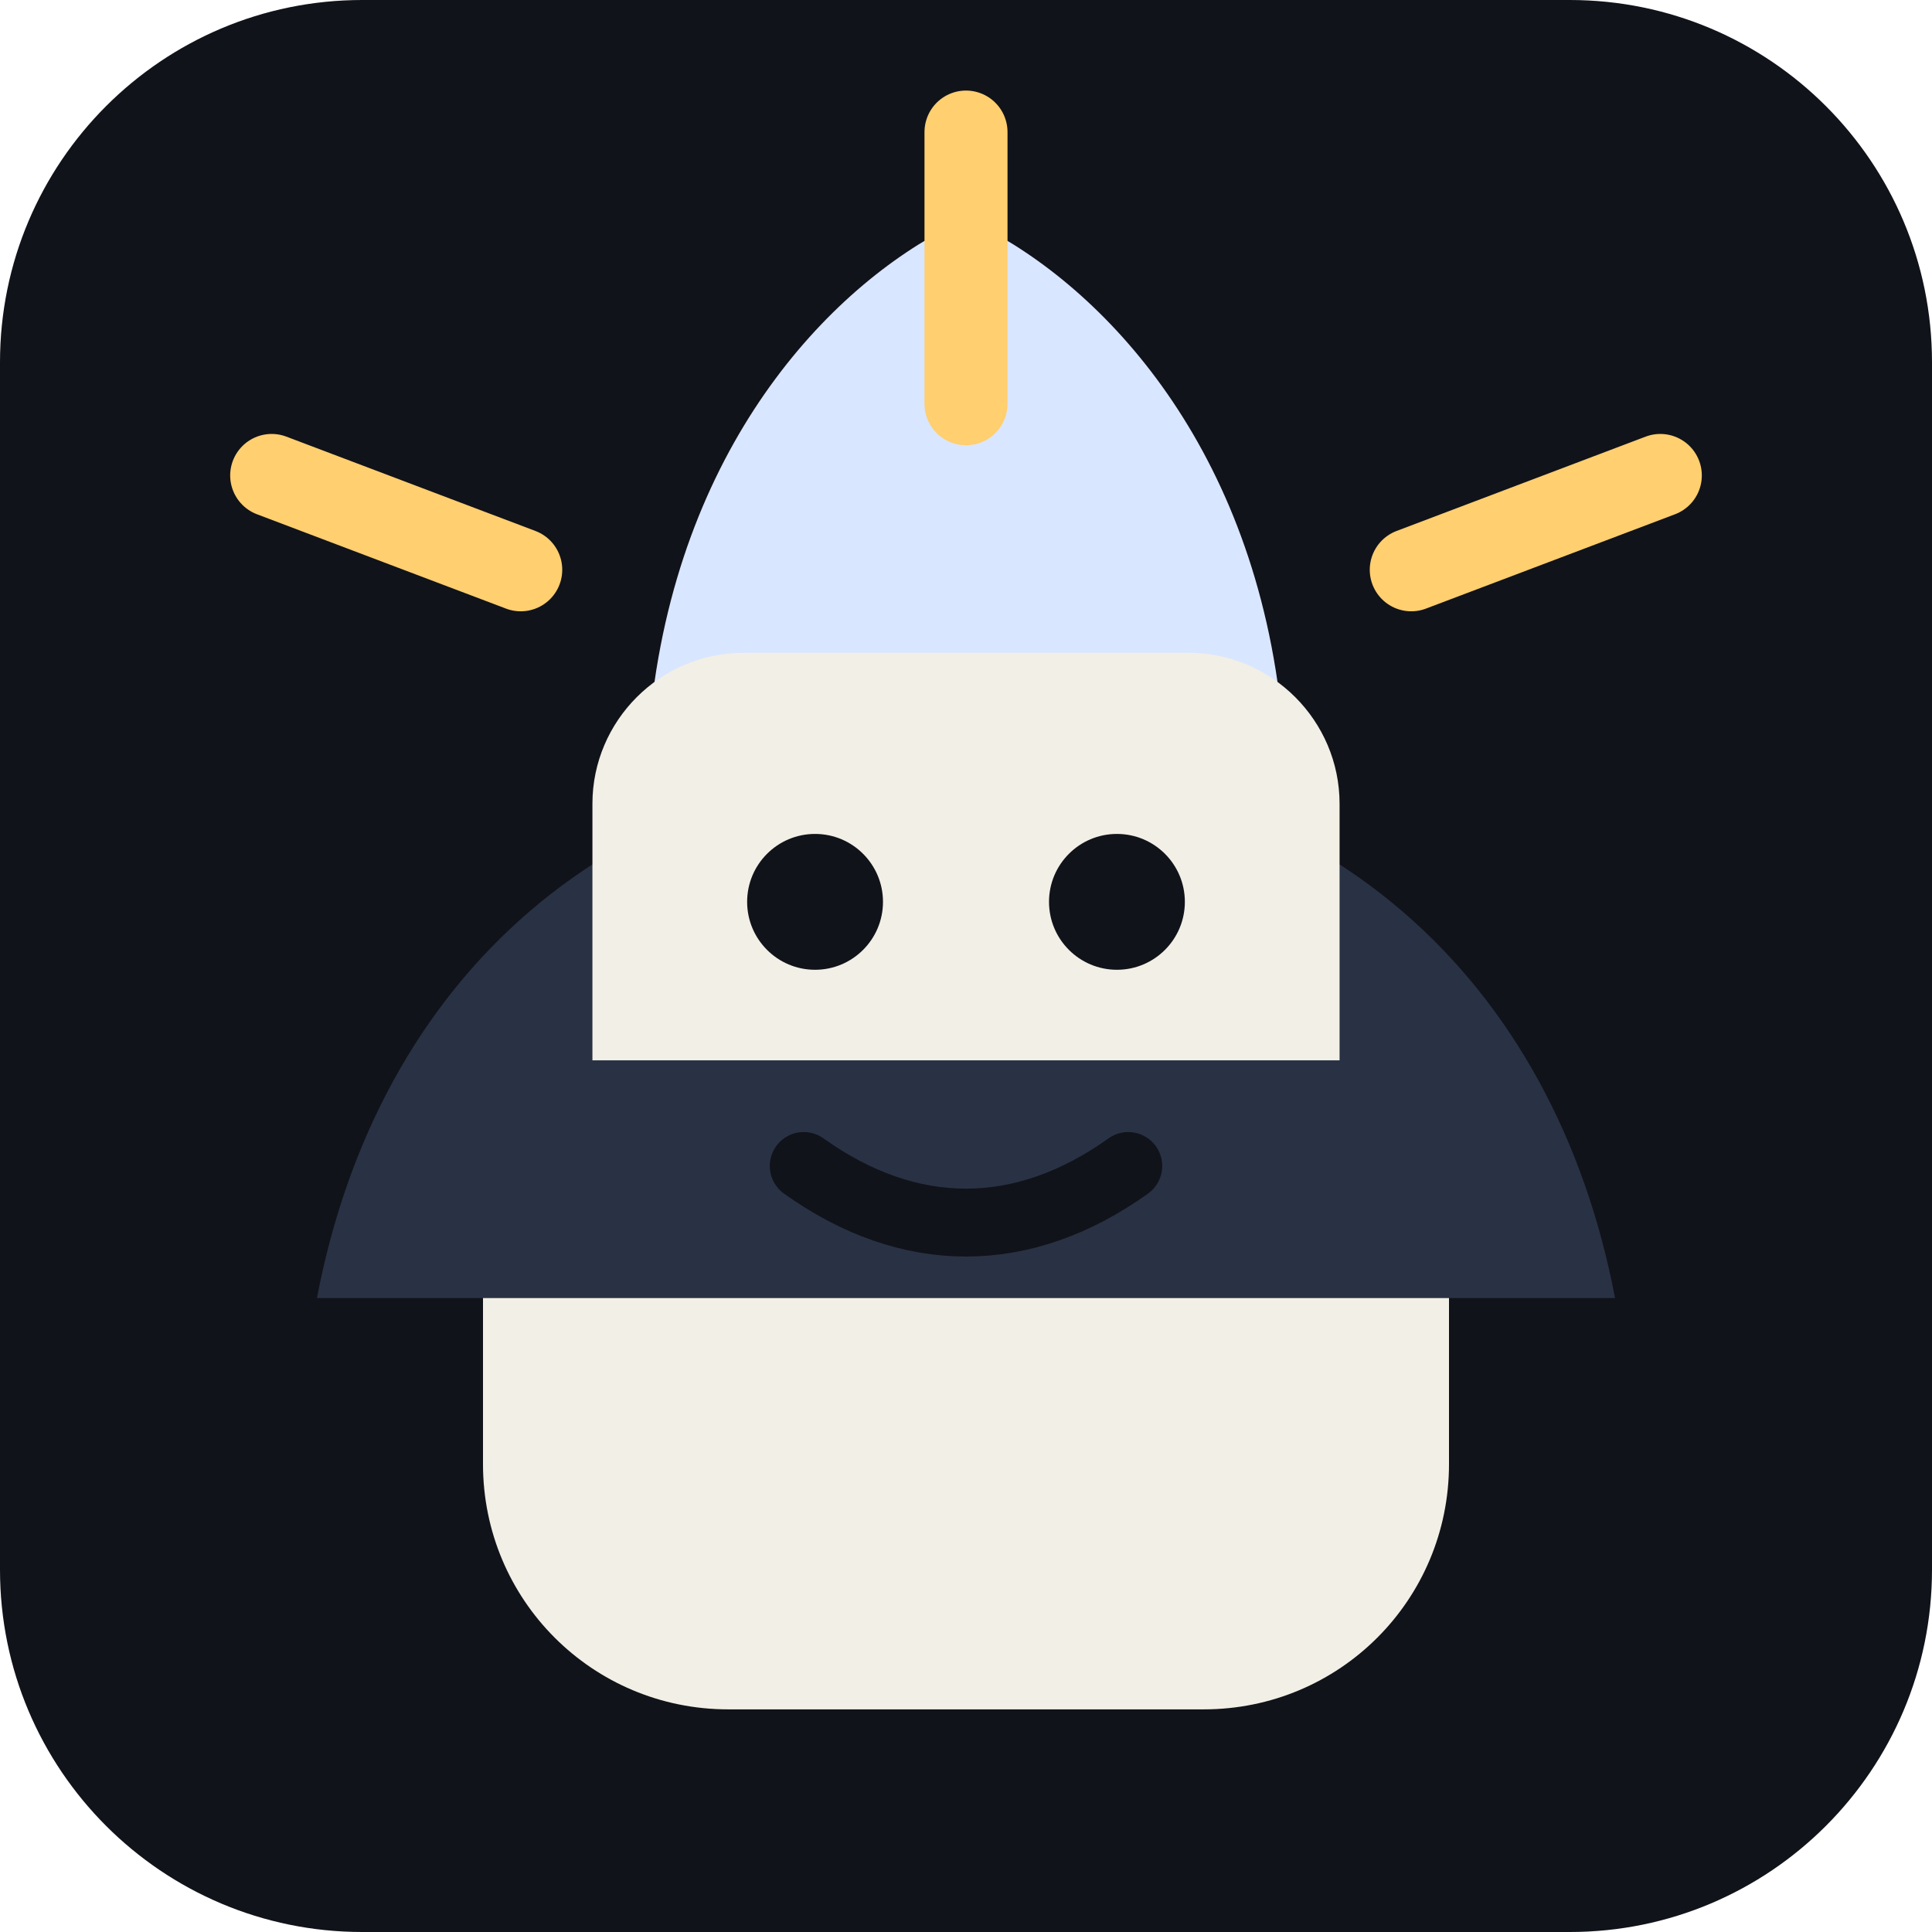
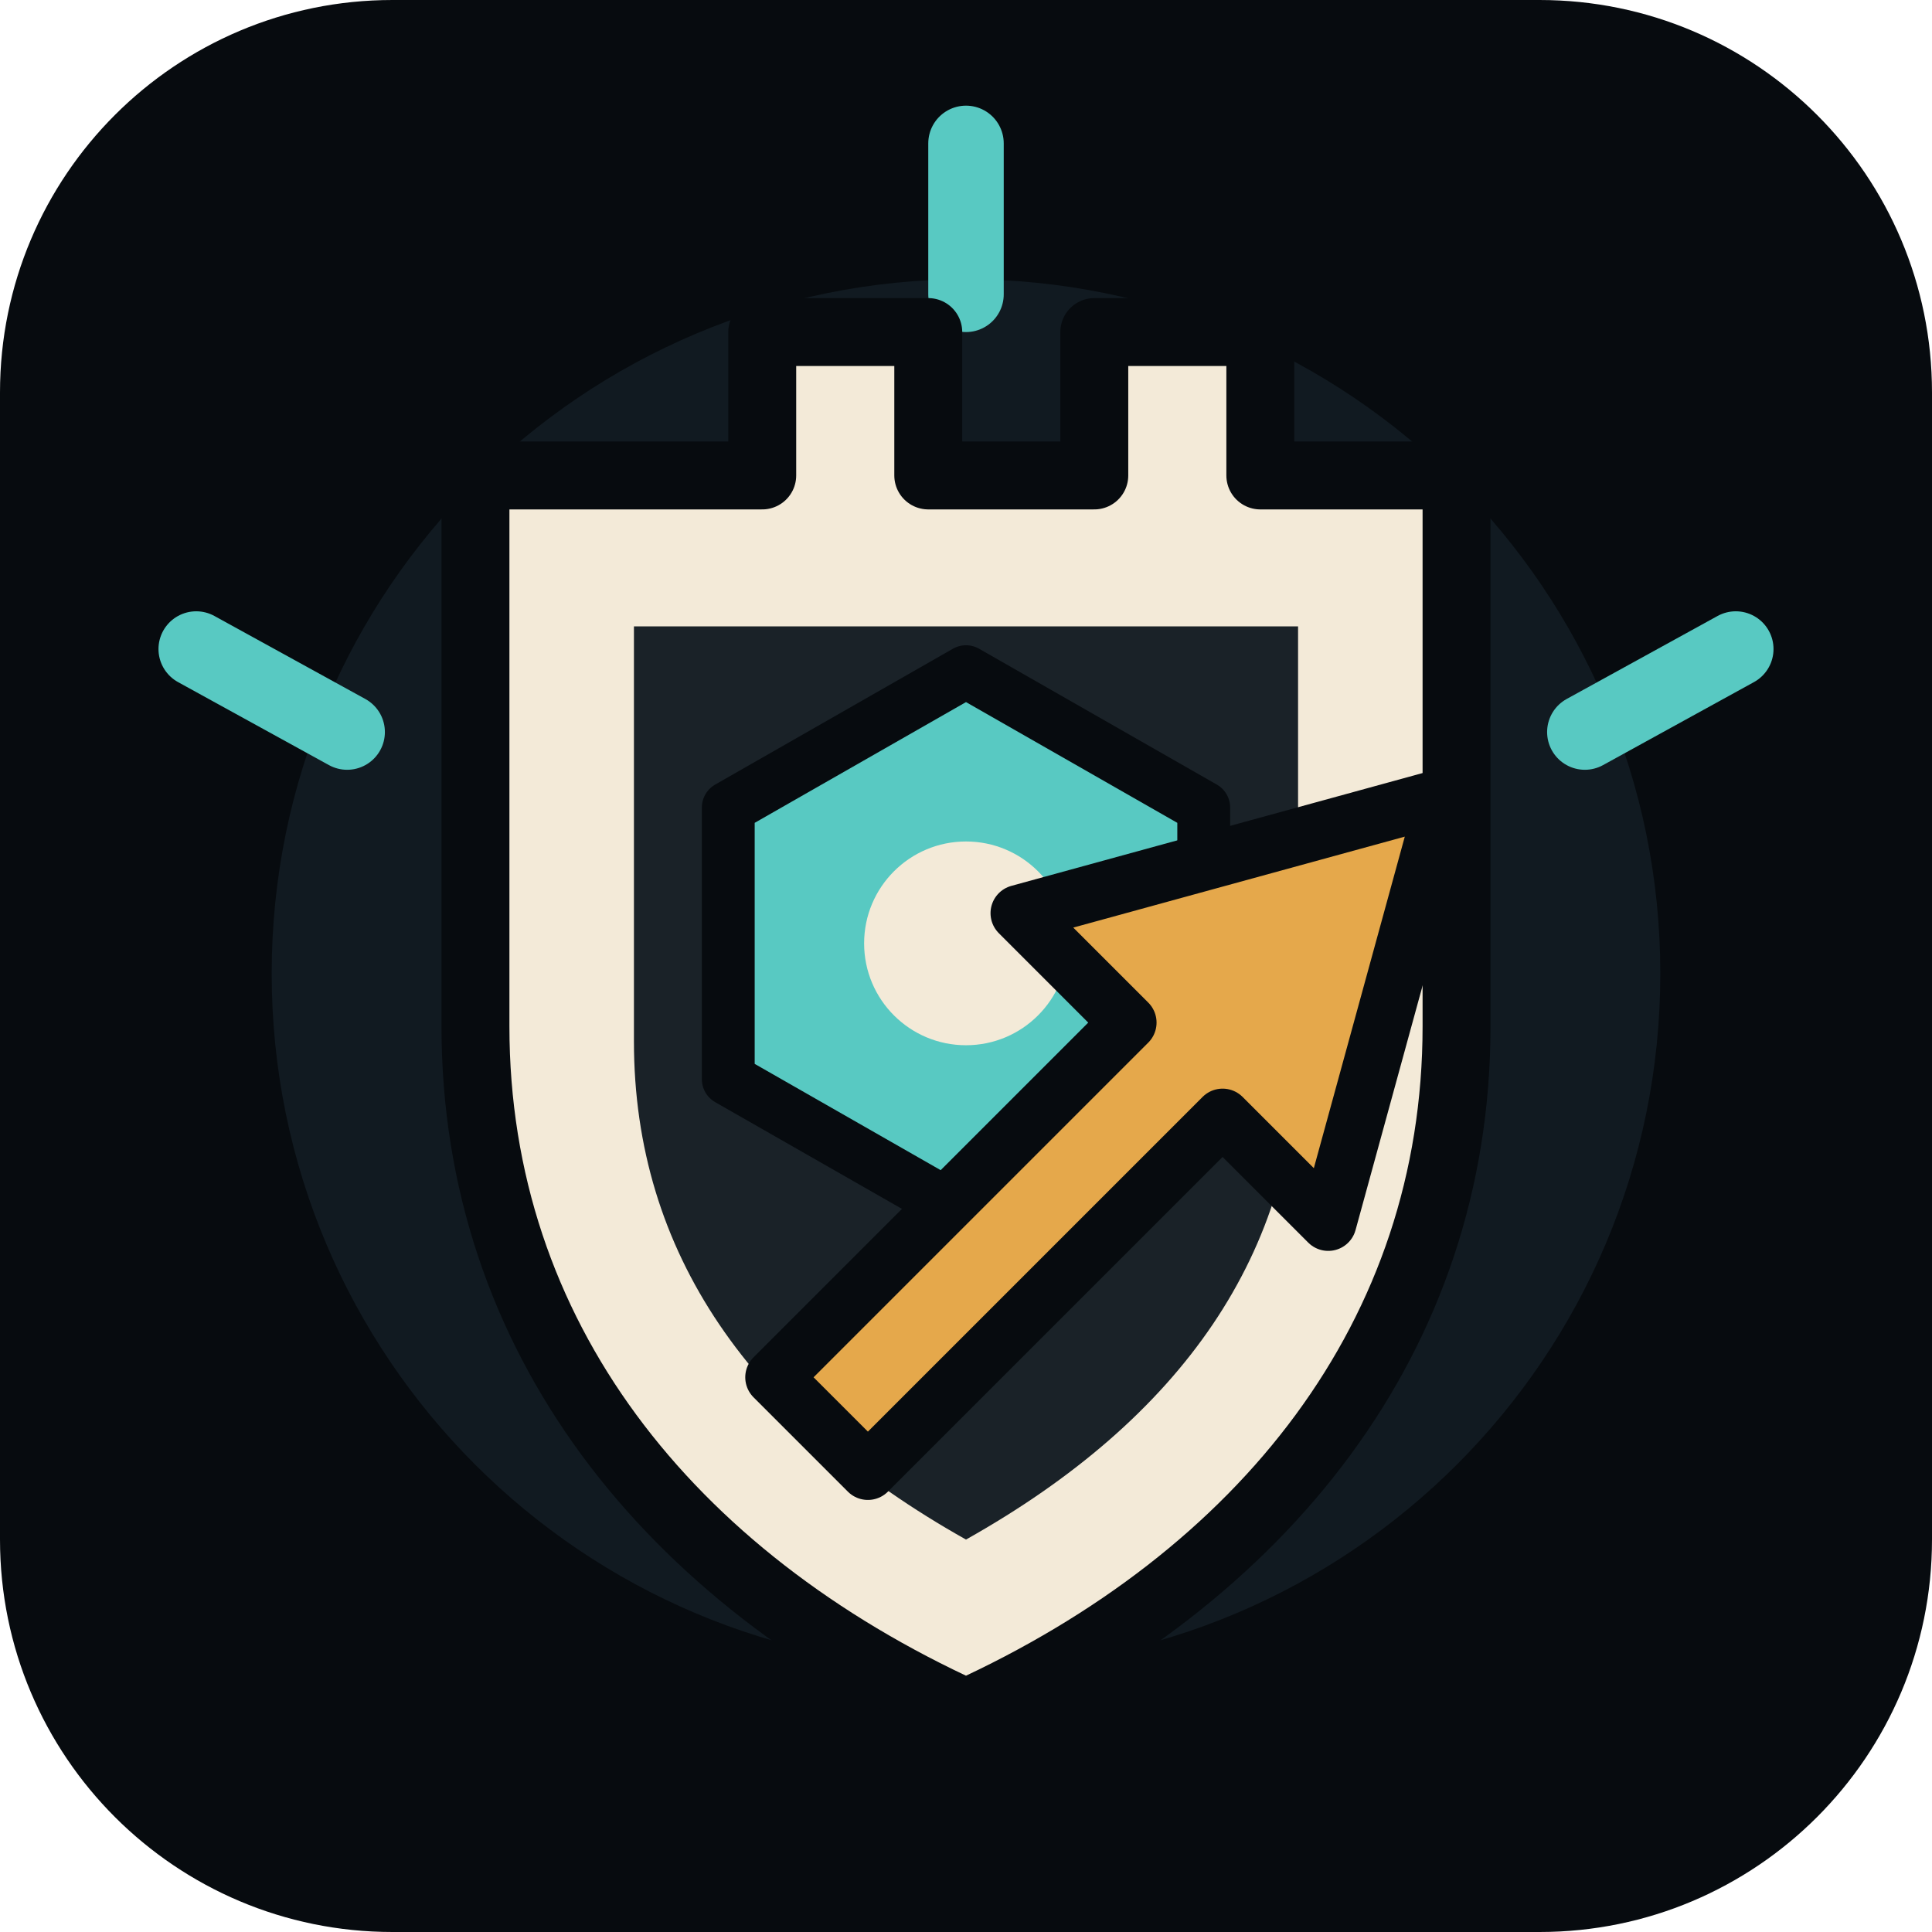
- <svg xmlns="http://www.w3.org/2000/svg" viewBox="0 0 512 512" role="img" aria-label="Project A release icon">
-   <rect width="512" height="512" rx="96" fill="#11131a" />
-   <path d="M84 344c16-84 77-142 172-142s156 58 172 142" fill="#293244" />
-   <path d="M128 344h256v44c0 36-29 65-65 65H193c-36 0-65-29-65-65z" fill="#f2efe6" />
-   <path d="M173 184c9-70 50-111 83-126 33 15 74 56 83 126" fill="#d9e6ff" />
-   <path d="M197 173h118c22 0 40 18 40 40v68H157v-68c0-22 18-40 40-40z" fill="#f2efe6" />
-   <circle cx="216" cy="239" r="18" fill="#11131a" />
-   <circle cx="296" cy="239" r="18" fill="#11131a" />
-   <path d="M213 309c28 20 58 20 86 0" fill="none" stroke="#11131a" stroke-width="18" stroke-linecap="round" />
-   <path d="M72 126l66 25M440 126l-66 25M256 35v72" fill="none" stroke="#ffcf70" stroke-width="22" stroke-linecap="round" />
+ <svg xmlns="http://www.w3.org/2000/svg" viewBox="0 0 512 512">
+   <rect width="512" height="512" rx="104" fill="#070b0f" />
+   <circle cx="256" cy="258" r="184" fill="#111a21" />
+   <path d="M92 194L52 172M420 194L460 172M256 78V38" fill="none" stroke="#58c9c2" stroke-width="20" stroke-linecap="round" />
+   <path d="M126 126H202V88H246V126H290V88H334V126H386V272C386 354 335 418 256 454C177 418 126 354 126 272Z" fill="#f3ead8" stroke="#070b0f" stroke-width="18" stroke-linejoin="round" />
+   <path d="M168 166H344V276C344 332 313 376 256 408C199 376 168 332 168 276Z" fill="#1a2228" />
+   <path d="M256 178L319 214V286L256 322L193 286V214Z" fill="#58c9c2" stroke="#070b0f" stroke-width="14" stroke-linejoin="round" />
+   <circle cx="256" cy="250" r="27" fill="#f3ead8" />
+   <path d="M205 365L299 271L270 242L383 211L352 324L324 296L230 390Z" fill="#e5a84b" stroke="#070b0f" stroke-width="15" stroke-linejoin="round" />
</svg>
